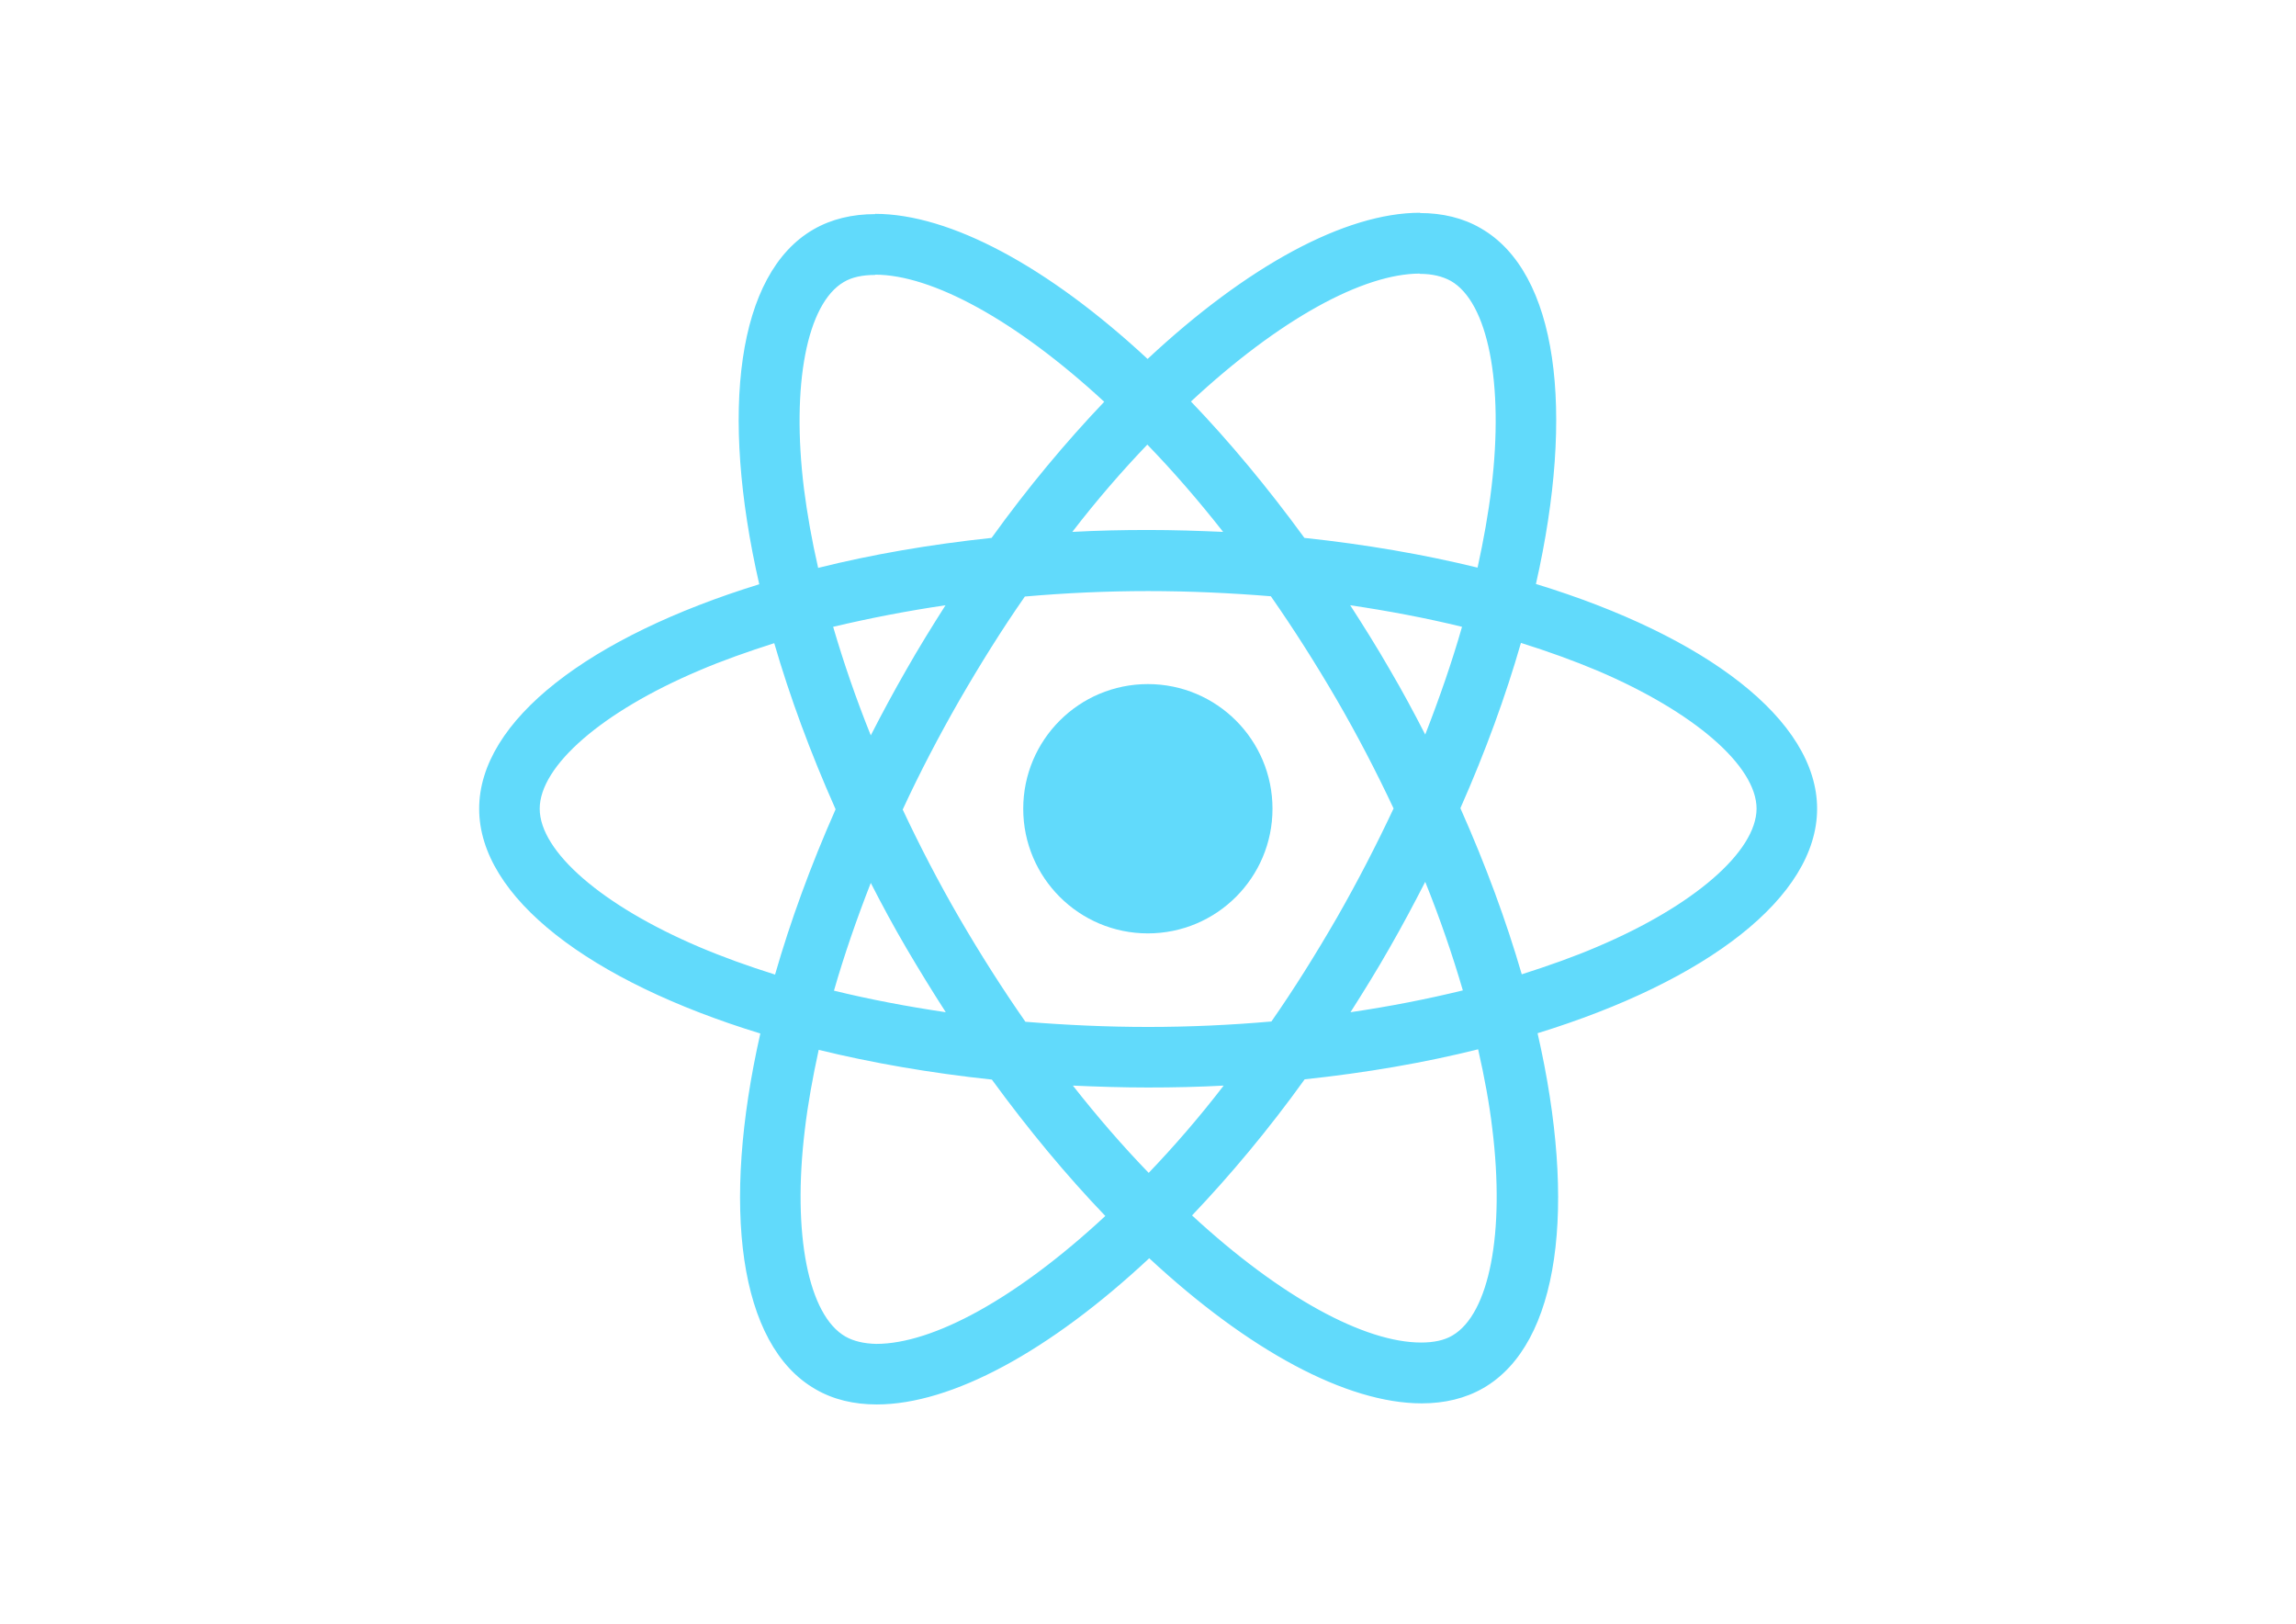
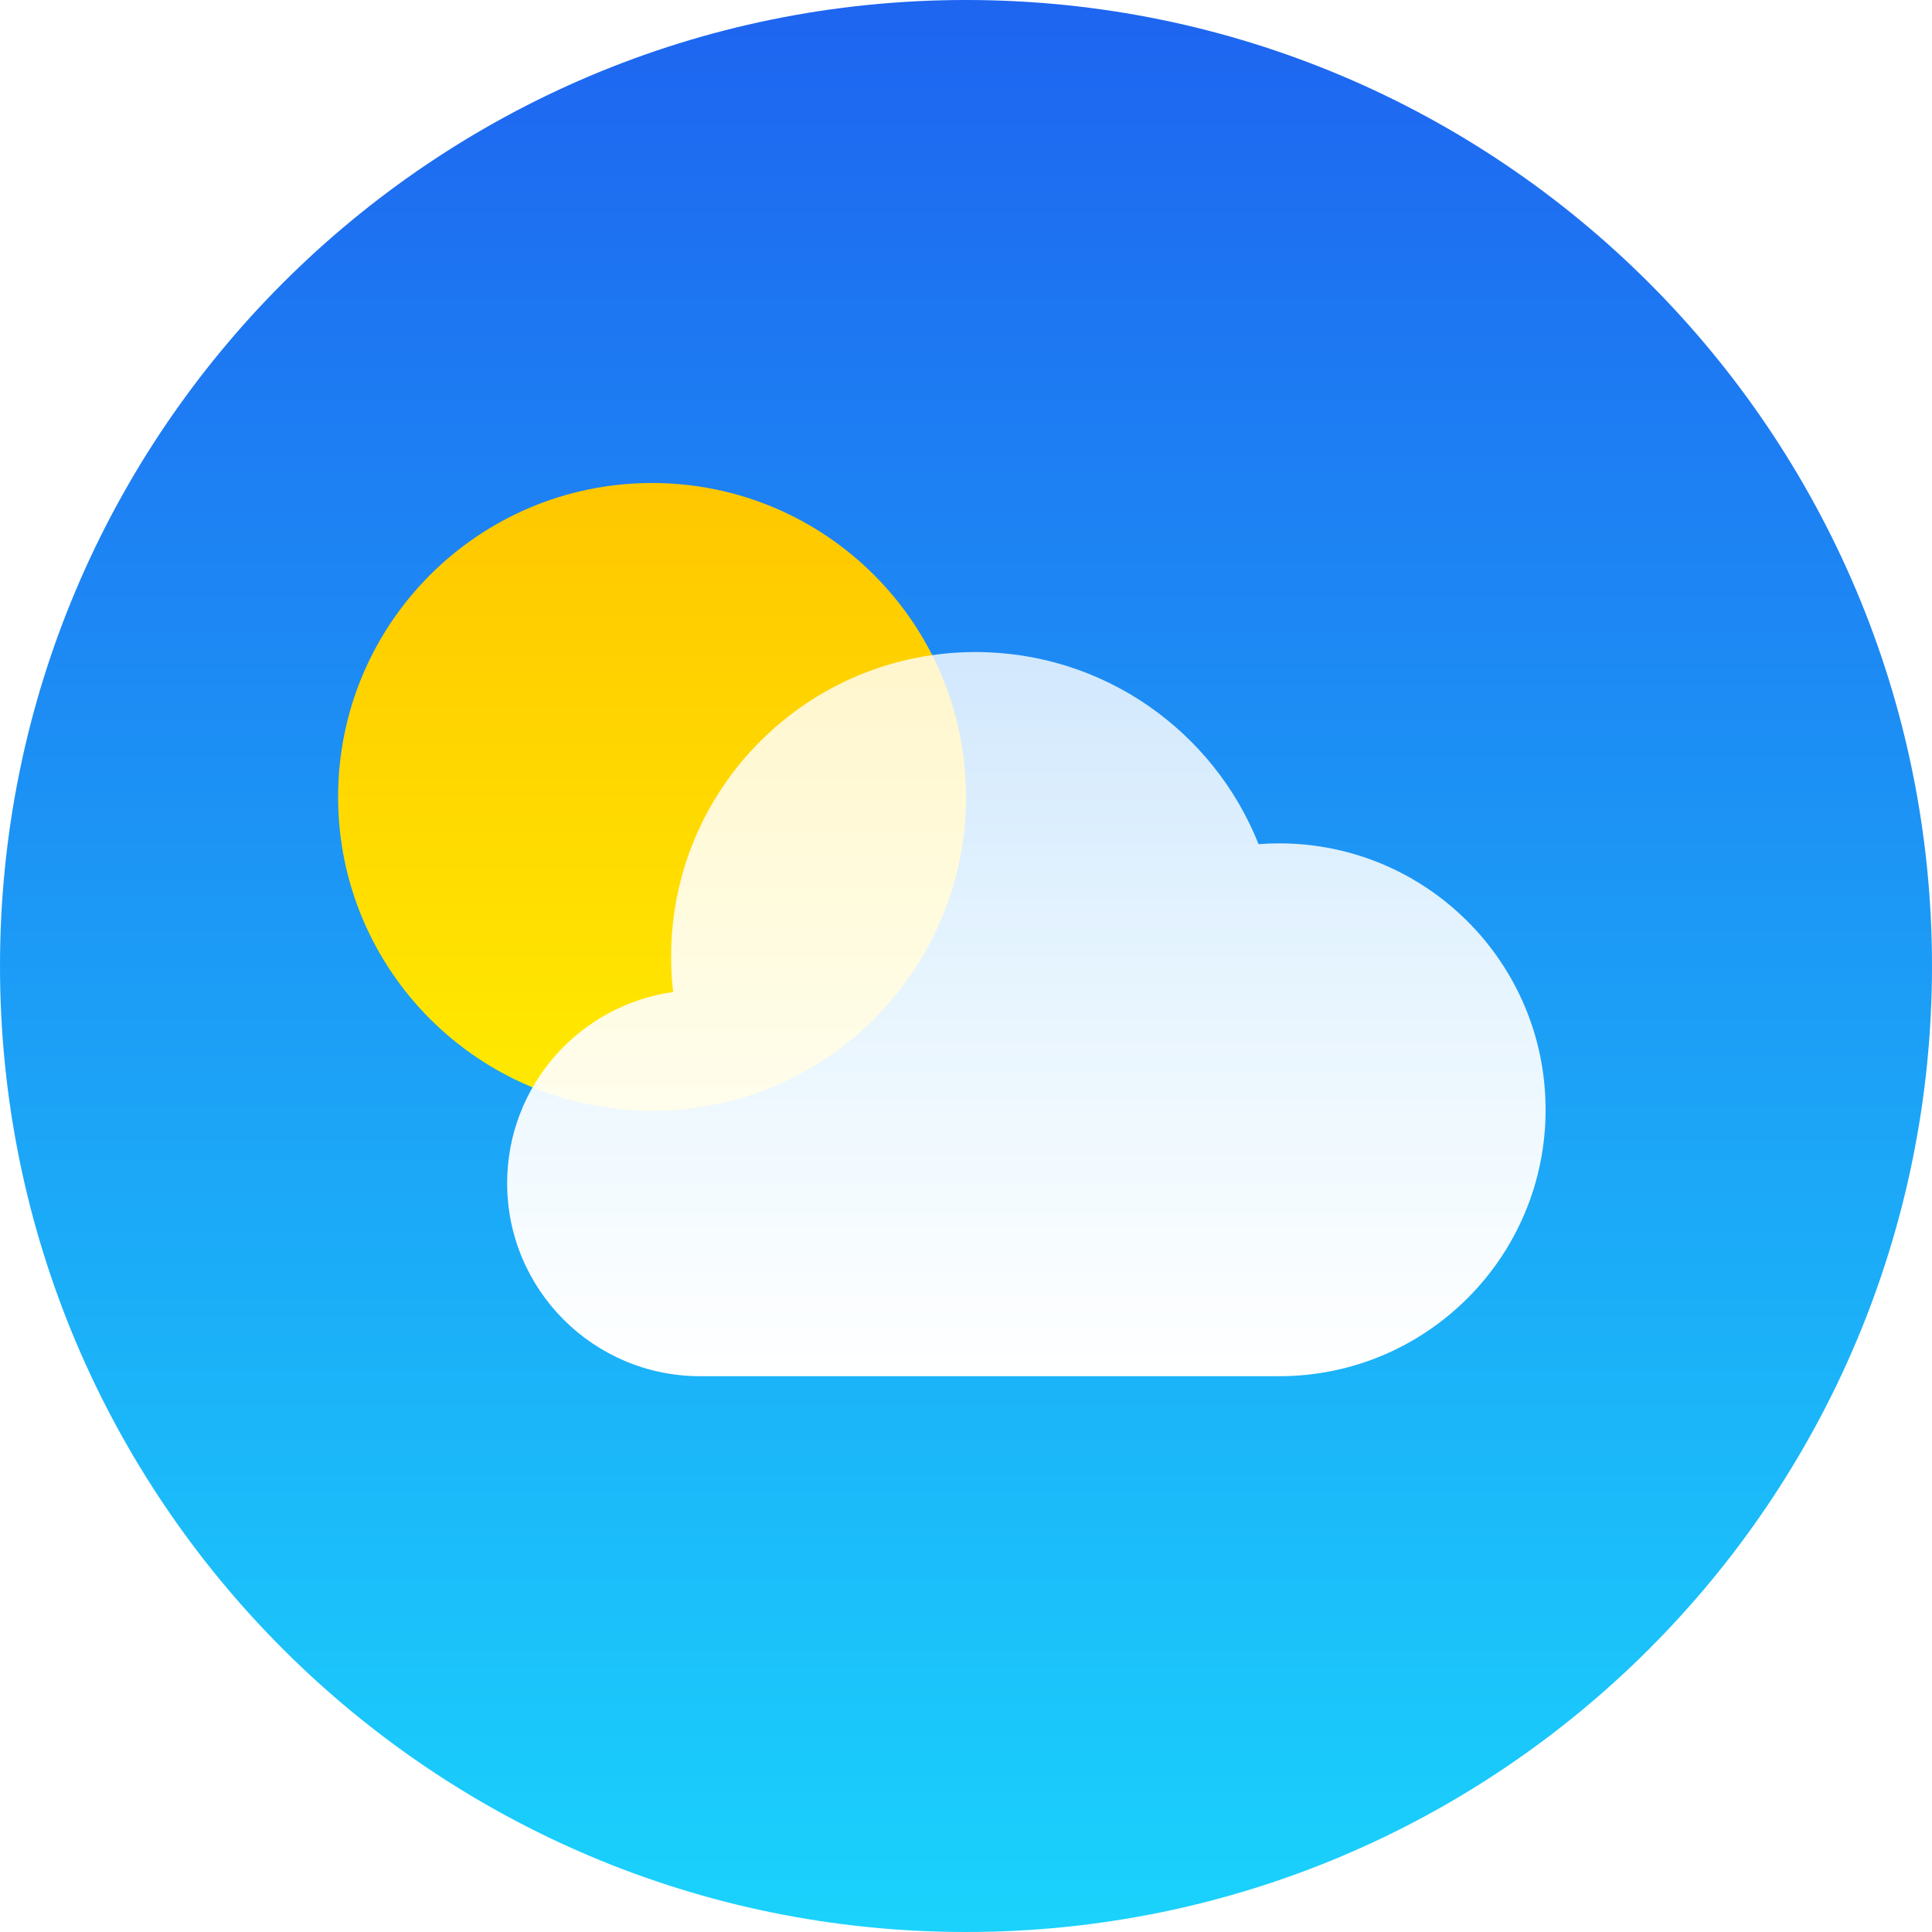
- <svg xmlns="http://www.w3.org/2000/svg" viewBox="0 0 841.9 595.3">
-   <g fill="#61DAFB">
-     <path d="M666.3 296.5c0-32.5-40.7-63.3-103.1-82.4 14.4-63.6 8-114.2-20.2-130.4-6.5-3.8-14.1-5.6-22.4-5.6v22.3c4.6 0 8.3.9 11.4 2.6 13.6 7.8 19.5 37.5 14.9 75.7-1.1 9.4-2.9 19.3-5.1 29.4-19.6-4.8-41-8.5-63.5-10.9-13.5-18.5-27.5-35.3-41.6-50 32.6-30.3 63.2-46.9 84-46.9V78c-27.5 0-63.5 19.6-99.9 53.6-36.4-33.8-72.4-53.2-99.9-53.2v22.3c20.7 0 51.4 16.5 84 46.6-14 14.7-28 31.4-41.3 49.9-22.6 2.4-44 6.1-63.6 11-2.3-10-4-19.7-5.2-29-4.7-38.2 1.1-67.9 14.6-75.8 3-1.8 6.9-2.6 11.5-2.6V78.5c-8.4 0-16 1.8-22.6 5.6-28.1 16.2-34.4 66.7-19.9 130.1-62.2 19.2-102.7 49.9-102.7 82.3 0 32.5 40.7 63.3 103.1 82.4-14.4 63.6-8 114.2 20.2 130.4 6.5 3.8 14.1 5.6 22.5 5.6 27.5 0 63.5-19.6 99.9-53.6 36.4 33.8 72.4 53.2 99.9 53.2 8.4 0 16-1.8 22.6-5.6 28.1-16.2 34.4-66.7 19.9-130.1 62-19.1 102.5-49.9 102.5-82.3zm-130.2-66.7c-3.7 12.9-8.3 26.2-13.5 39.5-4.1-8-8.4-16-13.1-24-4.6-8-9.5-15.8-14.4-23.4 14.2 2.1 27.9 4.7 41 7.9zm-45.8 106.5c-7.8 13.5-15.8 26.3-24.1 38.2-14.9 1.3-30 2-45.2 2-15.1 0-30.2-.7-45-1.9-8.3-11.9-16.4-24.6-24.2-38-7.6-13.1-14.5-26.4-20.8-39.8 6.2-13.4 13.2-26.8 20.7-39.9 7.8-13.5 15.8-26.3 24.1-38.2 14.9-1.3 30-2 45.2-2 15.1 0 30.2.7 45 1.9 8.3 11.9 16.4 24.6 24.2 38 7.6 13.1 14.5 26.4 20.8 39.8-6.3 13.4-13.2 26.8-20.7 39.9zm32.3-13c5.4 13.4 10 26.8 13.8 39.8-13.1 3.2-26.9 5.9-41.2 8 4.9-7.7 9.8-15.6 14.4-23.7 4.6-8 8.9-16.1 13-24.1zM421.2 430c-9.3-9.6-18.6-20.3-27.8-32 9 .4 18.2.7 27.5.7 9.4 0 18.7-.2 27.8-.7-9 11.7-18.3 22.4-27.5 32zm-74.4-58.9c-14.2-2.1-27.9-4.7-41-7.9 3.7-12.9 8.3-26.2 13.5-39.5 4.1 8 8.4 16 13.1 24 4.7 8 9.5 15.8 14.4 23.4zM420.7 163c9.3 9.6 18.6 20.3 27.8 32-9-.4-18.2-.7-27.5-.7-9.4 0-18.7.2-27.8.7 9-11.7 18.3-22.4 27.5-32zm-74 58.9c-4.9 7.7-9.8 15.6-14.4 23.7-4.6 8-8.9 16-13 24-5.4-13.4-10-26.8-13.8-39.8 13.1-3.1 26.9-5.8 41.2-7.9zm-90.5 125.2c-35.4-15.1-58.3-34.9-58.3-50.6 0-15.7 22.9-35.6 58.3-50.6 8.6-3.7 18-7 27.7-10.1 5.7 19.6 13.2 40 22.5 60.9-9.2 20.8-16.6 41.1-22.2 60.6-9.9-3.1-19.3-6.5-28-10.2zM310 490c-13.6-7.8-19.5-37.5-14.9-75.7 1.1-9.4 2.9-19.3 5.1-29.4 19.6 4.8 41 8.5 63.5 10.9 13.5 18.5 27.5 35.3 41.6 50-32.6 30.3-63.2 46.9-84 46.9-4.5-.1-8.3-1-11.3-2.7zm237.2-76.2c4.7 38.2-1.1 67.9-14.6 75.8-3 1.8-6.9 2.6-11.5 2.6-20.7 0-51.4-16.5-84-46.6 14-14.7 28-31.4 41.3-49.9 22.6-2.4 44-6.1 63.6-11 2.3 10.1 4.1 19.8 5.2 29.1zm38.5-66.7c-8.6 3.7-18 7-27.7 10.1-5.7-19.6-13.2-40-22.5-60.9 9.2-20.8 16.6-41.1 22.2-60.6 9.9 3.1 19.3 6.5 28.1 10.2 35.4 15.1 58.3 34.9 58.3 50.6-.1 15.7-23 35.6-58.4 50.6zM320.8 78.4z" />
-     <circle cx="420.9" cy="296.5" r="45.7" />
-     <path d="M520.5 78.1z" />
+ <svg xmlns="http://www.w3.org/2000/svg" width="40" height="40" viewBox="0 0 40 40">
+   <defs>
+     <linearGradient id="a" x1="50%" x2="50%" y1="0%" y2="100%">
+       <stop offset="0%" stop-color="#1E64F0" />
+       <stop offset="100%" stop-color="#1AD3FC" />
+     </linearGradient>
+     <linearGradient id="b" x1="50%" x2="50%" y1="0%" y2="100%">
+       <stop offset="0%" stop-color="#FFC700" />
+       <stop offset="100%" stop-color="#FFEA00" />
+     </linearGradient>
+     <linearGradient id="c" x1="50%" x2="50%" y1="0%" y2="100%">
+       <stop offset="0%" stop-color="#FFF" stop-opacity=".8" />
+       <stop offset="100%" stop-color="#FFF" />
+     </linearGradient>
+   </defs>
+   <g fill="none" fill-rule="evenodd">
+     <circle cx="20" cy="20" r="20" fill="url(#a)" />
+     <circle cx="13.5" cy="16.5" r="6.5" fill="url(#b)" />
+     <path fill="url(#c)" d="M14.497,28.493 C12.289,28.493 10.5,26.704 10.5,24.497 C10.5,22.479 11.995,20.811 13.937,20.539 C13.909,20.297 13.895,20.052 13.895,19.803 C13.895,16.322 16.717,13.5 20.197,13.5 C22.857,13.5 25.131,15.147 26.057,17.477 C26.198,17.466 26.34,17.461 26.484,17.461 C29.53,17.461 32,19.93 32,22.977 C32,26.024 29.53,28.493 26.484,28.493 C26.436,28.493 26.389,28.493 26.342,28.492 L26.342,28.493 L14.497,28.493 Z" />
  </g>
</svg>
